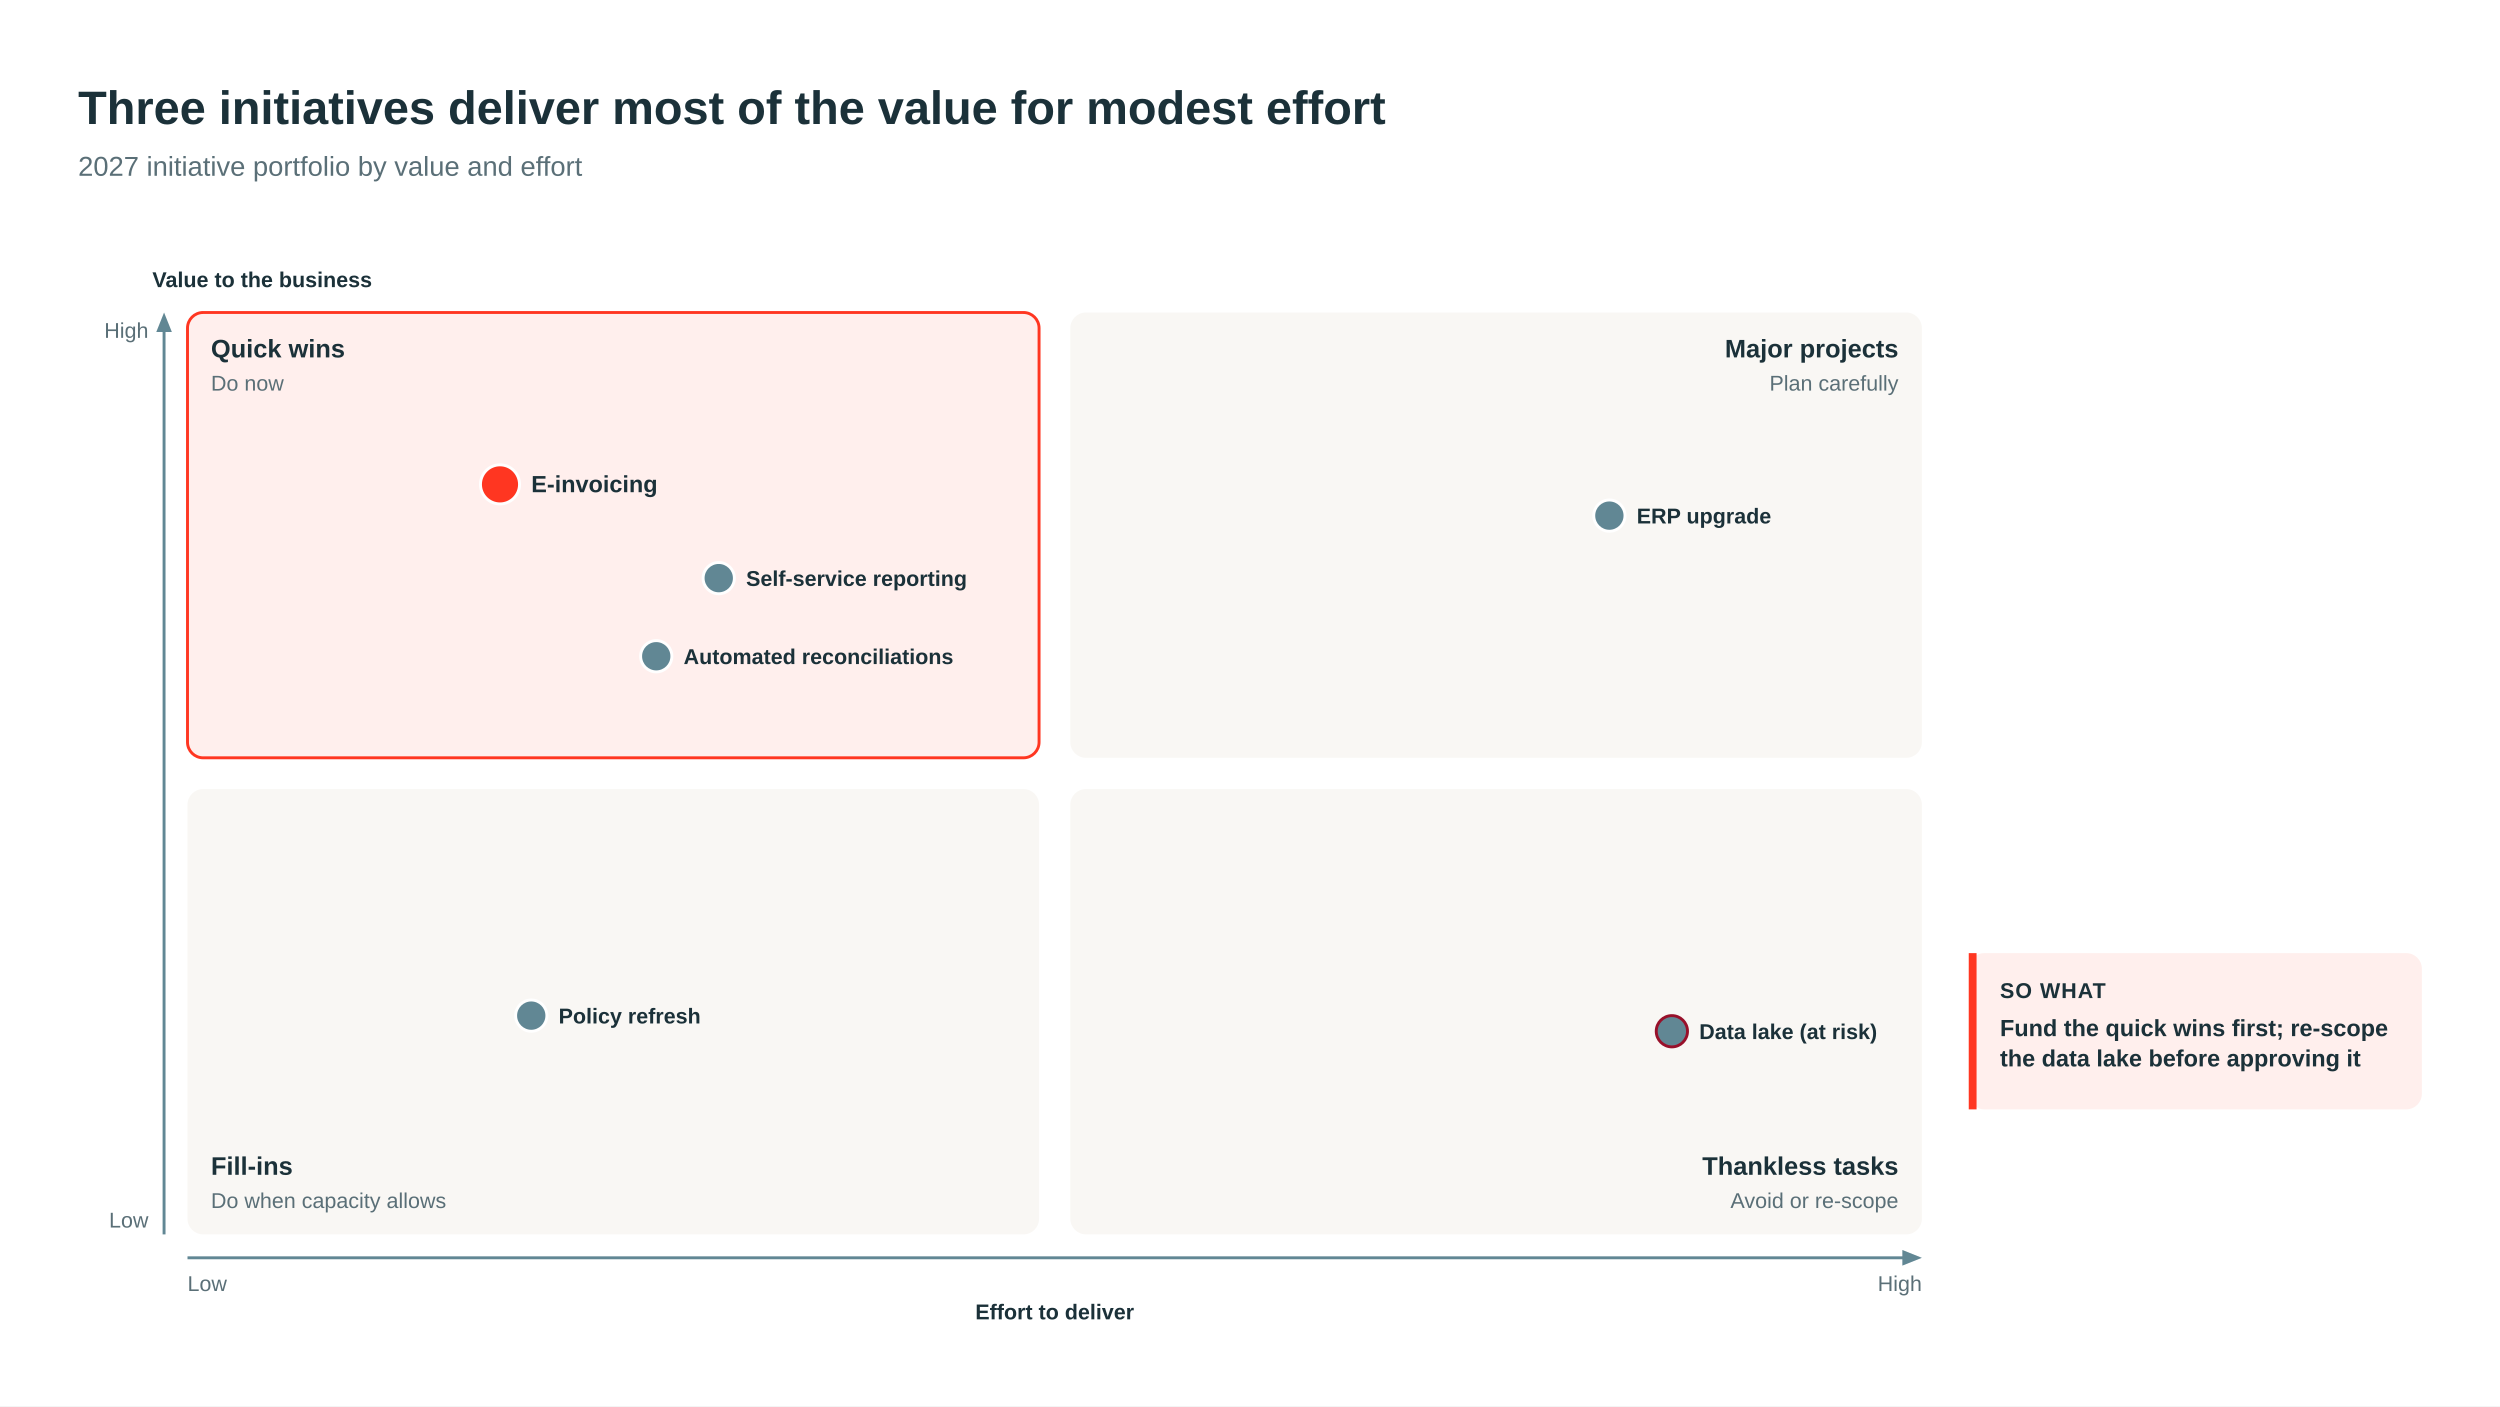
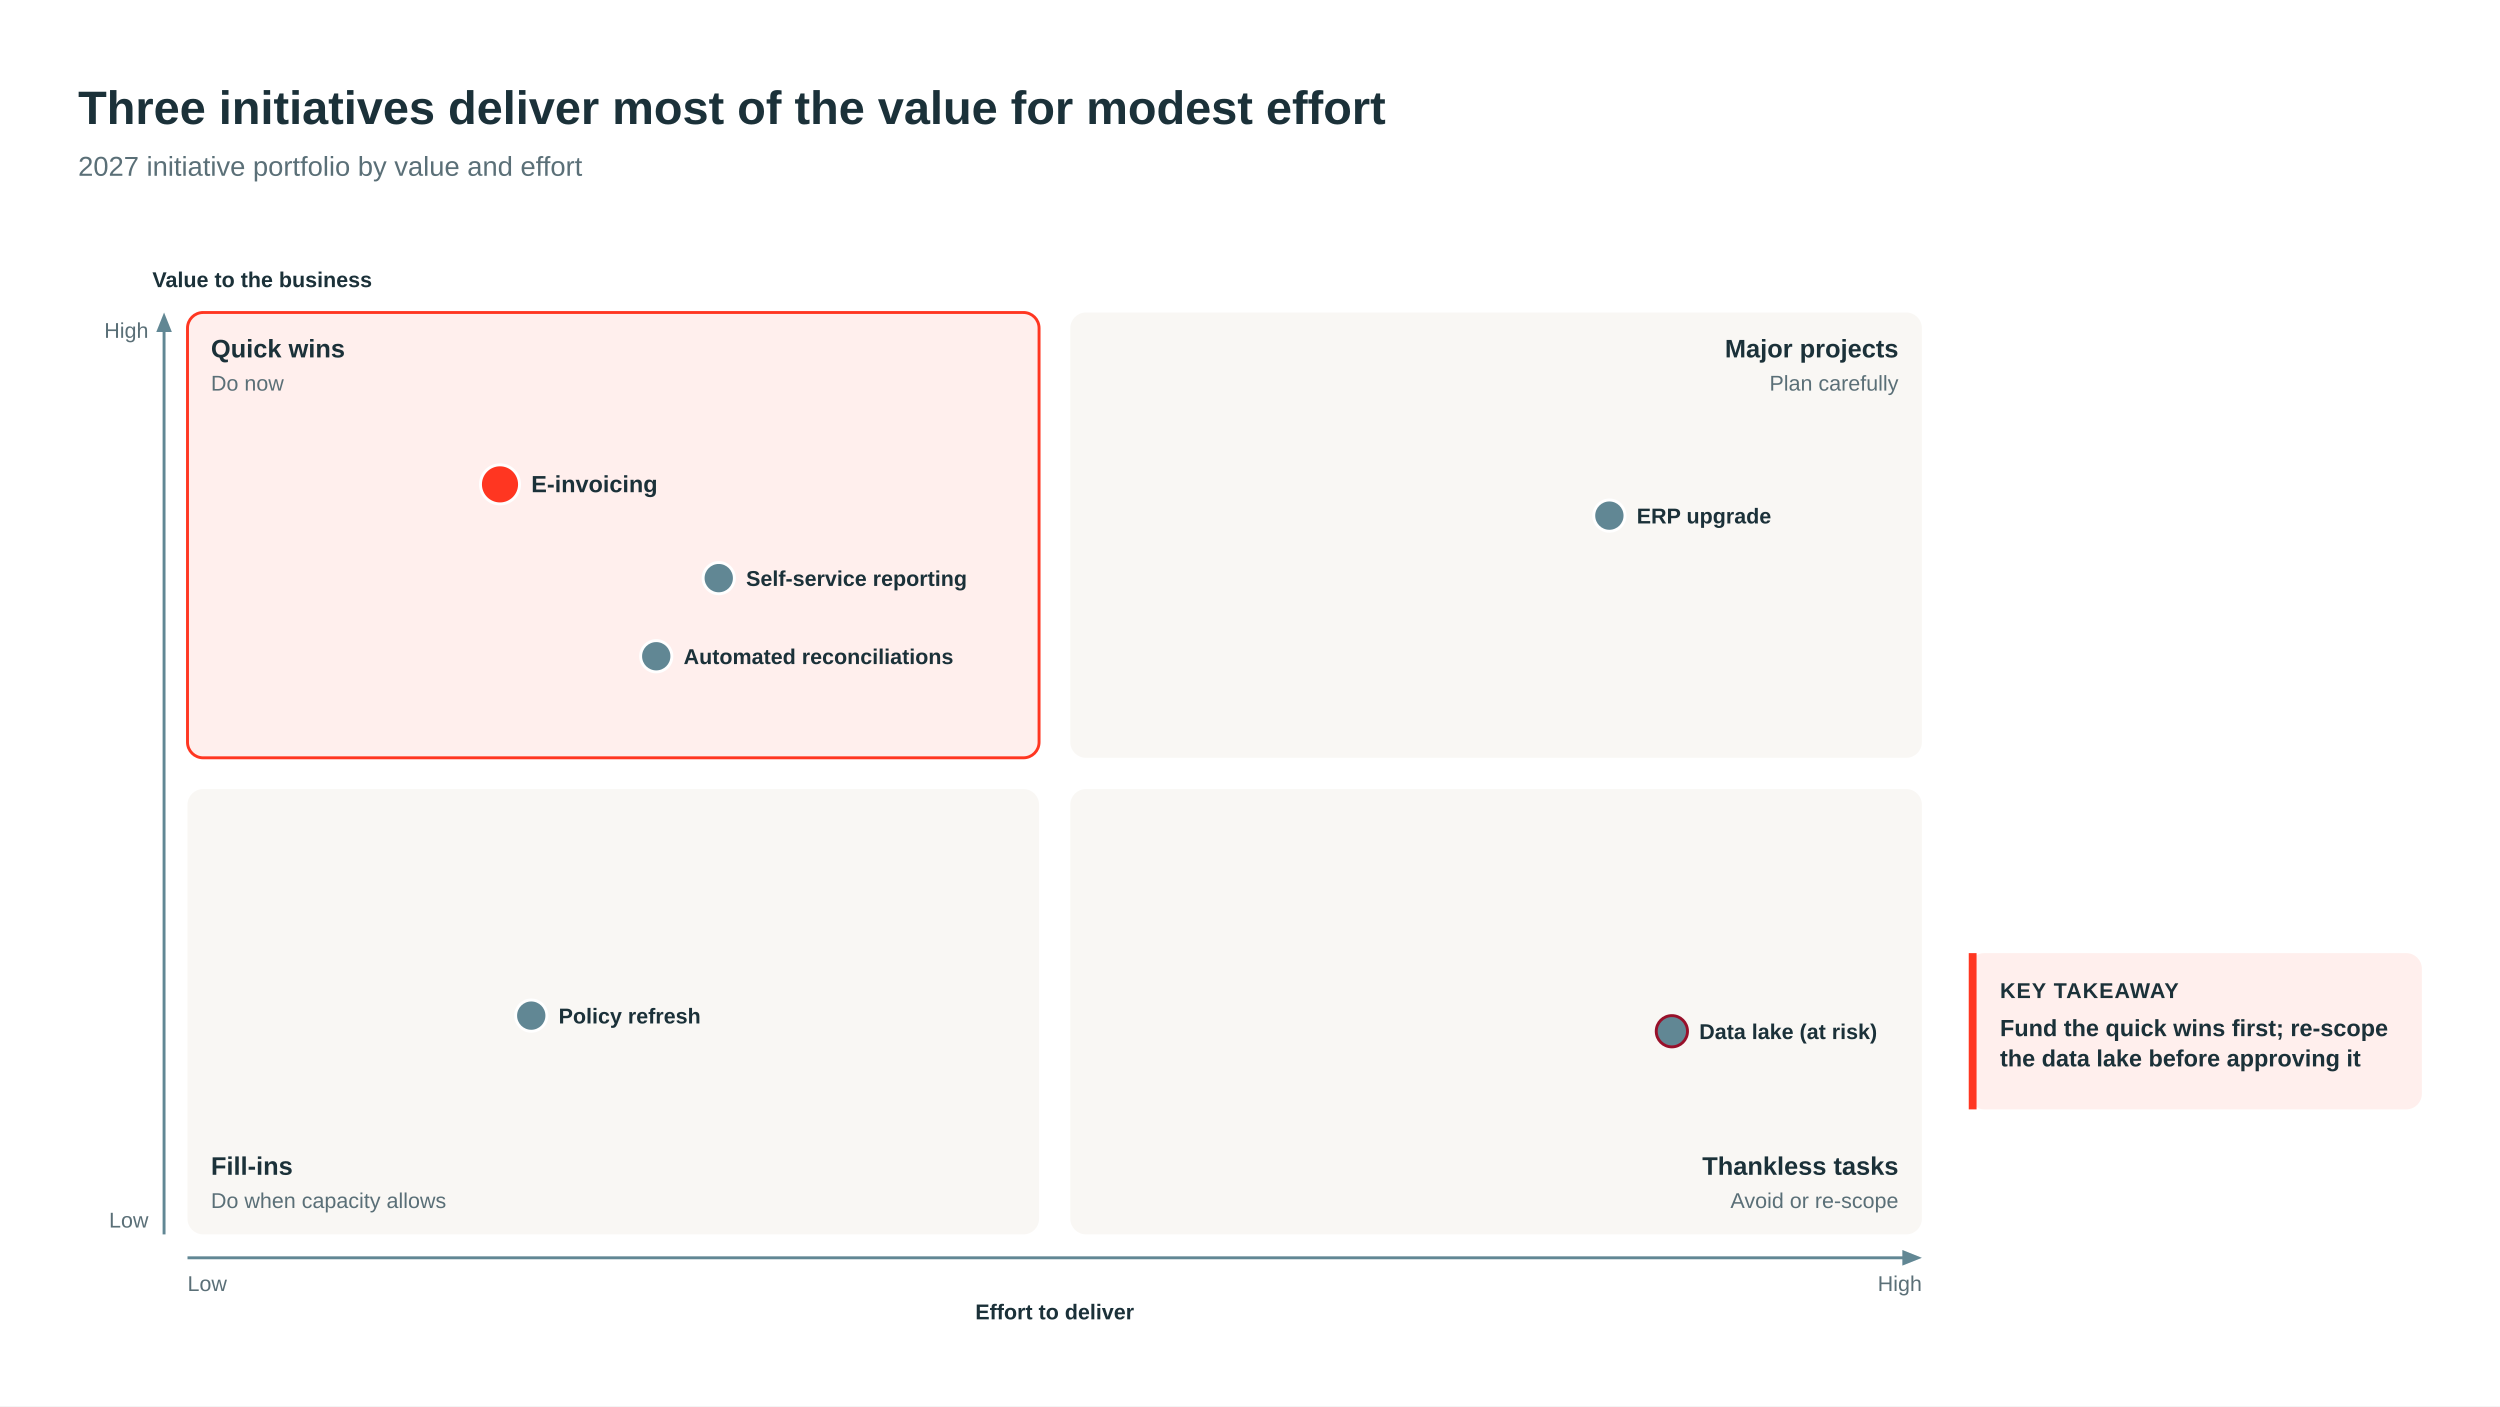
<svg xmlns="http://www.w3.org/2000/svg" width="1280" height="720" viewBox="0 0 1280 720" role="img" aria-labelledby="ds-svg-title ds-svg-desc" data-generator="diagram-studio 1.0.0" data-type="matrix-2x2" data-theme="databricks" data-altitude="executive">
  <rect id="ds-background" data-role="background" width="1280" height="720" fill="#FFFFFF" />
  <text id="ds-title" data-role="title" font-family="'DM Sans', 'Helvetica Neue', Arial, sans-serif" font-size="24" font-weight="700" fill="#1B3139">
    <tspan x="40" y="63.5">Three initiatives deliver most of the value for modest effort</tspan>
  </text>
  <text id="ds-subtitle" data-role="subtitle" font-family="'DM Sans', 'Helvetica Neue', Arial, sans-serif" font-size="14" font-weight="400" fill="#5A6F77">
    <tspan x="40" y="90">2027 initiative portfolio by value and effort</tspan>
  </text>
  <path id="quadrant-top-left" data-role="group" data-emphasis="accent" d="M104 160H524A8 8 0 0 1 532 168V380A8 8 0 0 1 524 388H104A8 8 0 0 1 96 380V168A8 8 0 0 1 104 160Z" fill="#FFEFED" stroke="#FF3621" stroke-width="1.5" stroke-linejoin="round" />
  <text id="quadrant-top-left--label" data-role="header" font-family="'DM Sans', 'Helvetica Neue', Arial, sans-serif" font-size="13" font-weight="600" fill="#1B3139">
    <tspan x="108" y="183">Quick wins</tspan>
  </text>
  <text id="quadrant-top-left--description" data-role="header" font-family="'DM Sans', 'Helvetica Neue', Arial, sans-serif" font-size="11" font-weight="400" fill="#5A6F77">
    <tspan x="108" y="200">Do now</tspan>
  </text>
  <path id="quadrant-top-right" data-role="group" d="M556 160H976A8 8 0 0 1 984 168V380A8 8 0 0 1 976 388H556A8 8 0 0 1 548 380V168A8 8 0 0 1 556 160Z" fill="#F9F7F4" />
  <text id="quadrant-top-right--label" data-role="header" font-family="'DM Sans', 'Helvetica Neue', Arial, sans-serif" font-size="13" font-weight="600" fill="#1B3139" text-anchor="end">
    <tspan x="972" y="183">Major projects</tspan>
  </text>
  <text id="quadrant-top-right--description" data-role="header" font-family="'DM Sans', 'Helvetica Neue', Arial, sans-serif" font-size="11" font-weight="400" fill="#5A6F77" text-anchor="end">
    <tspan x="972" y="200">Plan carefully</tspan>
  </text>
  <path id="quadrant-bottom-left" data-role="group" d="M104 404H524A8 8 0 0 1 532 412V624A8 8 0 0 1 524 632H104A8 8 0 0 1 96 624V412A8 8 0 0 1 104 404Z" fill="#F9F7F4" />
  <text id="quadrant-bottom-left--label" data-role="header" font-family="'DM Sans', 'Helvetica Neue', Arial, sans-serif" font-size="13" font-weight="600" fill="#1B3139">
    <tspan x="108" y="601.5">Fill-ins</tspan>
  </text>
  <text id="quadrant-bottom-left--description" data-role="header" font-family="'DM Sans', 'Helvetica Neue', Arial, sans-serif" font-size="11" font-weight="400" fill="#5A6F77">
    <tspan x="108" y="618.5">Do when capacity allows</tspan>
  </text>
  <path id="quadrant-bottom-right" data-role="group" d="M556 404H976A8 8 0 0 1 984 412V624A8 8 0 0 1 976 632H556A8 8 0 0 1 548 624V412A8 8 0 0 1 556 404Z" fill="#F9F7F4" />
  <text id="quadrant-bottom-right--label" data-role="header" font-family="'DM Sans', 'Helvetica Neue', Arial, sans-serif" font-size="13" font-weight="600" fill="#1B3139" text-anchor="end">
    <tspan x="972" y="601.5">Thankless tasks</tspan>
  </text>
  <text id="quadrant-bottom-right--description" data-role="header" font-family="'DM Sans', 'Helvetica Neue', Arial, sans-serif" font-size="11" font-weight="400" fill="#5A6F77" text-anchor="end">
    <tspan x="972" y="618.5">Avoid or re-scope</tspan>
  </text>
  <g id="ds-axis-y" data-role="axis">
    <path d="M84 632L84 169" fill="none" stroke="#618794" stroke-width="1.5" stroke-linecap="butt" stroke-linejoin="round" />
    <path d="M84 160L88 170L80 170Z" fill="#618794" />
  </g>
  <g id="ds-axis-x" data-role="axis">
    <path d="M96 644L975 644" fill="none" stroke="#618794" stroke-width="1.5" stroke-linecap="butt" stroke-linejoin="round" />
    <path d="M984 644L974 648L974 640Z" fill="#618794" />
  </g>
  <text id="ds-axis-y-high" data-role="axis" font-family="'DM Sans', 'Helvetica Neue', Arial, sans-serif" font-size="11" font-weight="400" fill="#5A6F77" text-anchor="end">
    <tspan x="76" y="173">High</tspan>
  </text>
  <text id="ds-axis-y-low" data-role="axis" font-family="'DM Sans', 'Helvetica Neue', Arial, sans-serif" font-size="11" font-weight="400" fill="#5A6F77" text-anchor="end">
    <tspan x="76" y="628.5">Low</tspan>
  </text>
  <text id="ds-axis-x-low" data-role="axis" font-family="'DM Sans', 'Helvetica Neue', Arial, sans-serif" font-size="11" font-weight="400" fill="#5A6F77">
    <tspan x="96" y="661">Low</tspan>
  </text>
  <text id="ds-axis-x-high" data-role="axis" font-family="'DM Sans', 'Helvetica Neue', Arial, sans-serif" font-size="11" font-weight="400" fill="#5A6F77" text-anchor="end">
    <tspan x="984" y="661">High</tspan>
  </text>
  <text id="ds-axis-x-title" data-role="axis" font-family="'DM Sans', 'Helvetica Neue', Arial, sans-serif" font-size="11" font-weight="600" fill="#1B3139" text-anchor="middle">
    <tspan x="540" y="675.5">Effort to deliver</tspan>
  </text>
  <text id="ds-axis-y-title" data-role="axis" font-family="'DM Sans', 'Helvetica Neue', Arial, sans-serif" font-size="11" font-weight="600" fill="#1B3139">
    <tspan x="78" y="147">Value to the business</tspan>
  </text>
  <path id="e-invoicing" data-role="marker" data-node="e-invoicing" data-emphasis="accent" d="M246 248A10 10 0 1 1 266 248A10 10 0 1 1 246 248Z" fill="#FF3621" stroke="#FFFFFF" stroke-width="1.5" stroke-linejoin="round" />
  <text id="e-invoicing--label" data-role="label" font-family="'DM Sans', 'Helvetica Neue', Arial, sans-serif" font-size="12" font-weight="600" fill="#1B3139">
    <tspan x="272" y="252">E-invoicing</tspan>
  </text>
  <path id="self-service" data-role="marker" data-node="self-service" d="M360 296A8 8 0 1 1 376 296A8 8 0 1 1 360 296Z" fill="#618794" stroke="#FFFFFF" stroke-width="1.5" stroke-linejoin="round" />
  <text id="self-service--label" data-role="label" font-family="'DM Sans', 'Helvetica Neue', Arial, sans-serif" font-size="11" font-weight="600" fill="#1B3139">
    <tspan x="382" y="300">Self-service reporting</tspan>
  </text>
  <path id="auto-recs" data-role="marker" data-node="auto-recs" d="M328 336A8 8 0 1 1 344 336A8 8 0 1 1 328 336Z" fill="#618794" stroke="#FFFFFF" stroke-width="1.5" stroke-linejoin="round" />
  <text id="auto-recs--label" data-role="label" font-family="'DM Sans', 'Helvetica Neue', Arial, sans-serif" font-size="11" font-weight="600" fill="#1B3139">
    <tspan x="350" y="340">Automated reconciliations</tspan>
  </text>
  <path id="erp" data-role="marker" data-node="erp" d="M816 264A8 8 0 1 1 832 264A8 8 0 1 1 816 264Z" fill="#618794" stroke="#FFFFFF" stroke-width="1.5" stroke-linejoin="round" />
  <text id="erp--label" data-role="label" font-family="'DM Sans', 'Helvetica Neue', Arial, sans-serif" font-size="11" font-weight="600" fill="#1B3139">
    <tspan x="838" y="268">ERP upgrade</tspan>
  </text>
  <path id="data-lake" data-role="marker" data-node="data-lake" data-status="at-risk" d="M848 528A8 8 0 1 1 864 528A8 8 0 1 1 848 528Z" fill="#618794" stroke="#98102A" stroke-width="1.5" stroke-linejoin="round" />
  <text id="data-lake--label" data-role="label" font-family="'DM Sans', 'Helvetica Neue', Arial, sans-serif" font-size="11" font-weight="600" fill="#1B3139">
    <tspan x="870" y="532">Data lake (at risk)</tspan>
  </text>
  <path id="policy" data-role="marker" data-node="policy" d="M264 520A8 8 0 1 1 280 520A8 8 0 1 1 264 520Z" fill="#618794" stroke="#FFFFFF" stroke-width="1.5" stroke-linejoin="round" />
  <text id="policy--label" data-role="label" font-family="'DM Sans', 'Helvetica Neue', Arial, sans-serif" font-size="11" font-weight="600" fill="#1B3139">
    <tspan x="286" y="524">Policy refresh</tspan>
  </text>
  <path id="ds-callout" data-role="callout" d="M1016 488H1232A8 8 0 0 1 1240 496V560A8 8 0 0 1 1232 568H1016A8 8 0 0 1 1008 560V496A8 8 0 0 1 1016 488Z" fill="#FFEFED" />
  <path id="ds-callout-bar" data-role="decoration" d="M1008 488H1012V568H1008Z" fill="#FF3621" />
  <text id="ds-callout-heading" data-role="label" font-family="'DM Sans', 'Helvetica Neue', Arial, sans-serif" font-size="11" font-weight="600" fill="#1B3139" letter-spacing="0.5">
-     <tspan x="1024" y="511">SO WHAT</tspan>
+     <tspan x="1024" y="511">KEY TAKEAWAY</tspan>
  </text>
  <text id="ds-callout-text" data-role="label" font-family="'DM Sans', 'Helvetica Neue', Arial, sans-serif" font-size="12" font-weight="600" fill="#1B3139">
    <tspan x="1024" y="530.5">Fund the quick wins first; re-scope</tspan>
    <tspan x="1024" y="546">the data lake before approving it</tspan>
  </text>
</svg>
